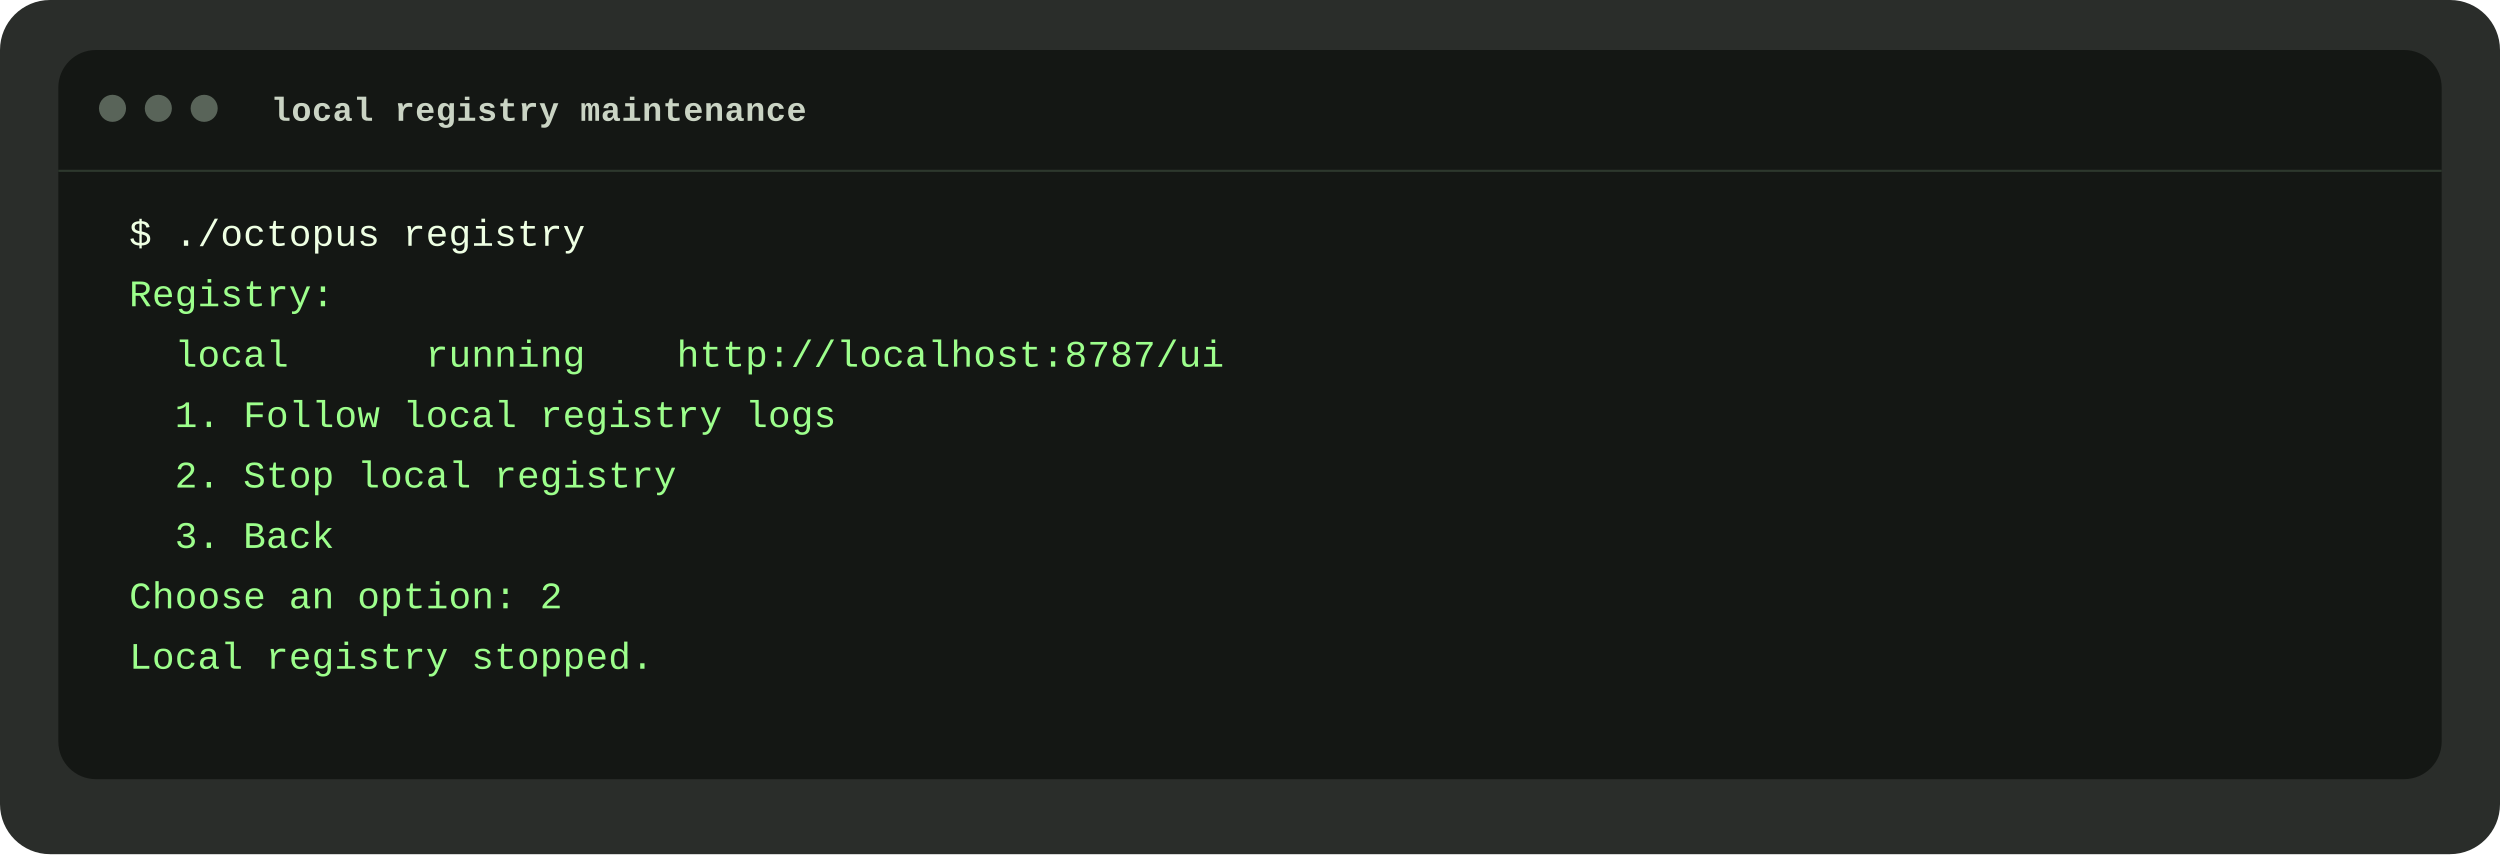
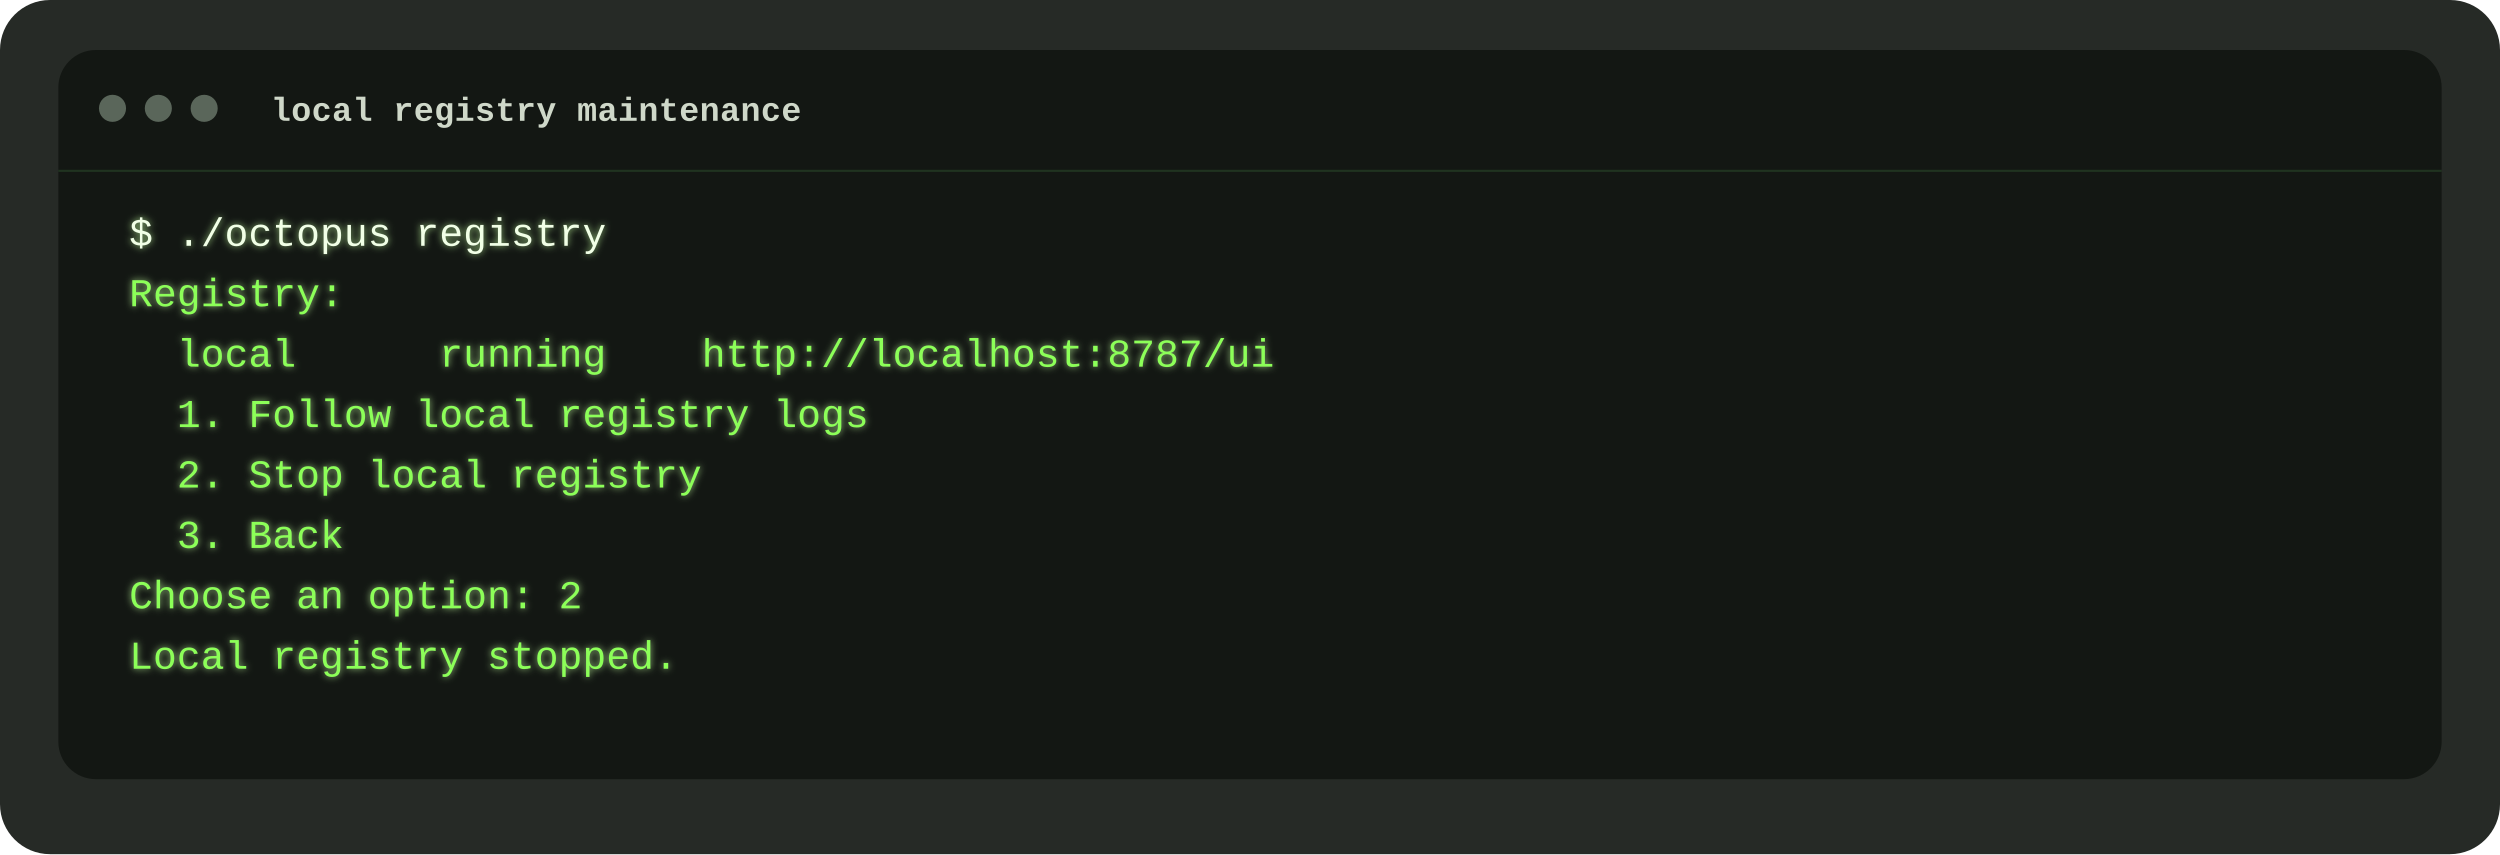
<svg xmlns="http://www.w3.org/2000/svg" width="1200" height="410" viewBox="0 0 1200 410" role="img" aria-labelledby="title desc">
  <style>
-     .bg { fill: #2a2d2a; }
-     .panel { fill: #141714; }
-     .rule { stroke: #2d382d; stroke-width: 1; }
-     .dot { fill: #596459; }
-     .label { fill: #cad4c4; font: 600 16px "Courier New", "Lucida Console", Monaco, monospace; letter-spacing: 0.3px; }
-     .line { fill: #9dff8c; font: 18px "Courier New", "Lucida Console", Monaco, monospace; letter-spacing: 0.15px; }
-     .prompt { fill: #eeffe3; }
+     .bg { fill: #262a26; }
+     .panel { fill: #131713; }
+     .rule { stroke: #274227; stroke-width: 1; opacity: 0.65; }
+     .dot { fill: #5a665a; }
+     .label { fill: #cfd8c9; font: 600 16px "IBM Plex Mono", "SFMono-Regular", Menlo, Monaco, Consolas, "Liberation Mono", monospace; letter-spacing: 0.2px; }
+     .line { fill: #8cff58; font: 19px "IBM Plex Mono", "SFMono-Regular", Menlo, Monaco, Consolas, "Liberation Mono", monospace; letter-spacing: 0.05px; filter: url(#crt-glow); }
+     .prompt { fill: #f1ffe6; }
  </style>
+   <defs>
+     <filter id="crt-glow" x="-20%" y="-20%" width="140%" height="140%">
+       <feGaussianBlur stdDeviation="1.7" result="blur" />
+       <feColorMatrix in="blur" type="matrix" values="0 0 0 0 0.55 0 0 0 0 1 0 0 0 0 0.35 0 0 0 0.8 0" result="glow" />
+       <feMerge>
+         <feMergeNode in="glow" />
+         <feMergeNode in="SourceGraphic" />
+       </feMerge>
+     </filter>
+   </defs>
  <rect class="bg" x="0" y="0" width="1200" height="410" rx="24" />
  <g transform="translate(28 24)">
    <rect class="panel" x="0" y="0" width="1144" height="350" rx="18" />
    <circle class="dot" cx="26" cy="28" r="6.5" />
    <circle class="dot" cx="48" cy="28" r="6.5" />
    <circle class="dot" cx="70" cy="28" r="6.5" />
    <text class="label" x="102" y="34">local registry maintenance</text>
    <line class="rule" x1="0" y1="58" x2="1144" y2="58" />
    <text class="line" xml:space="preserve">
      <tspan class="prompt" x="34" y="94">$ ./octopus registry</tspan>
      <tspan x="34" dy="29">Registry:</tspan>
      <tspan x="34" dy="29">  local      running    http://localhost:8787/ui</tspan>
      <tspan x="34" dy="29" />
      <tspan x="34" dy="29">  1. Follow local registry logs</tspan>
      <tspan x="34" dy="29">  2. Stop local registry</tspan>
      <tspan x="34" dy="29">  3. Back</tspan>
      <tspan x="34" dy="29">Choose an option: 2</tspan>
      <tspan x="34" dy="29">Local registry stopped.</tspan>
    </text>
  </g>
</svg>
